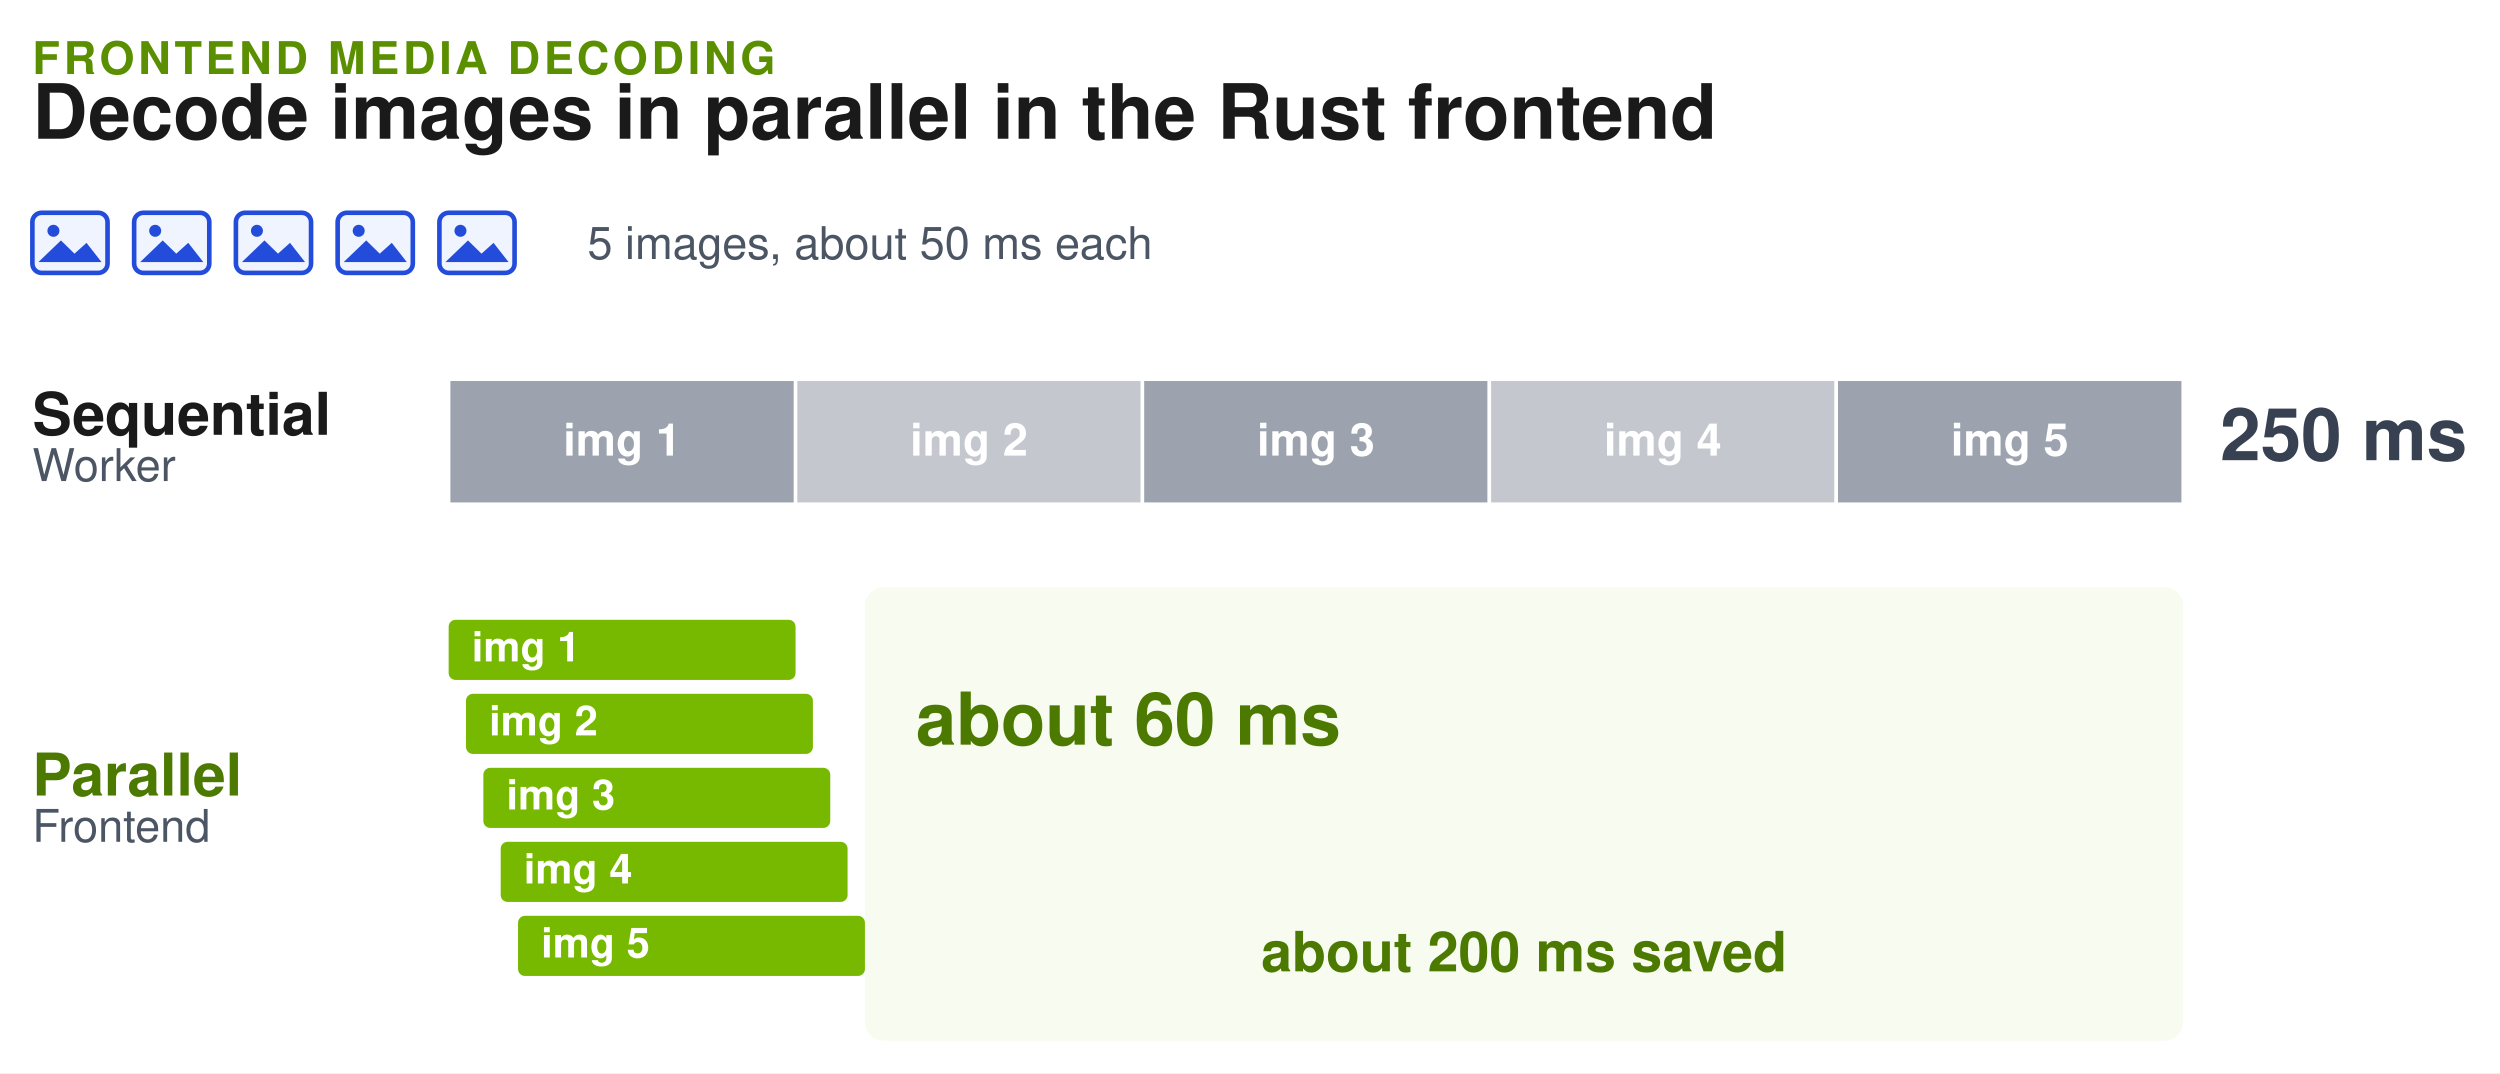
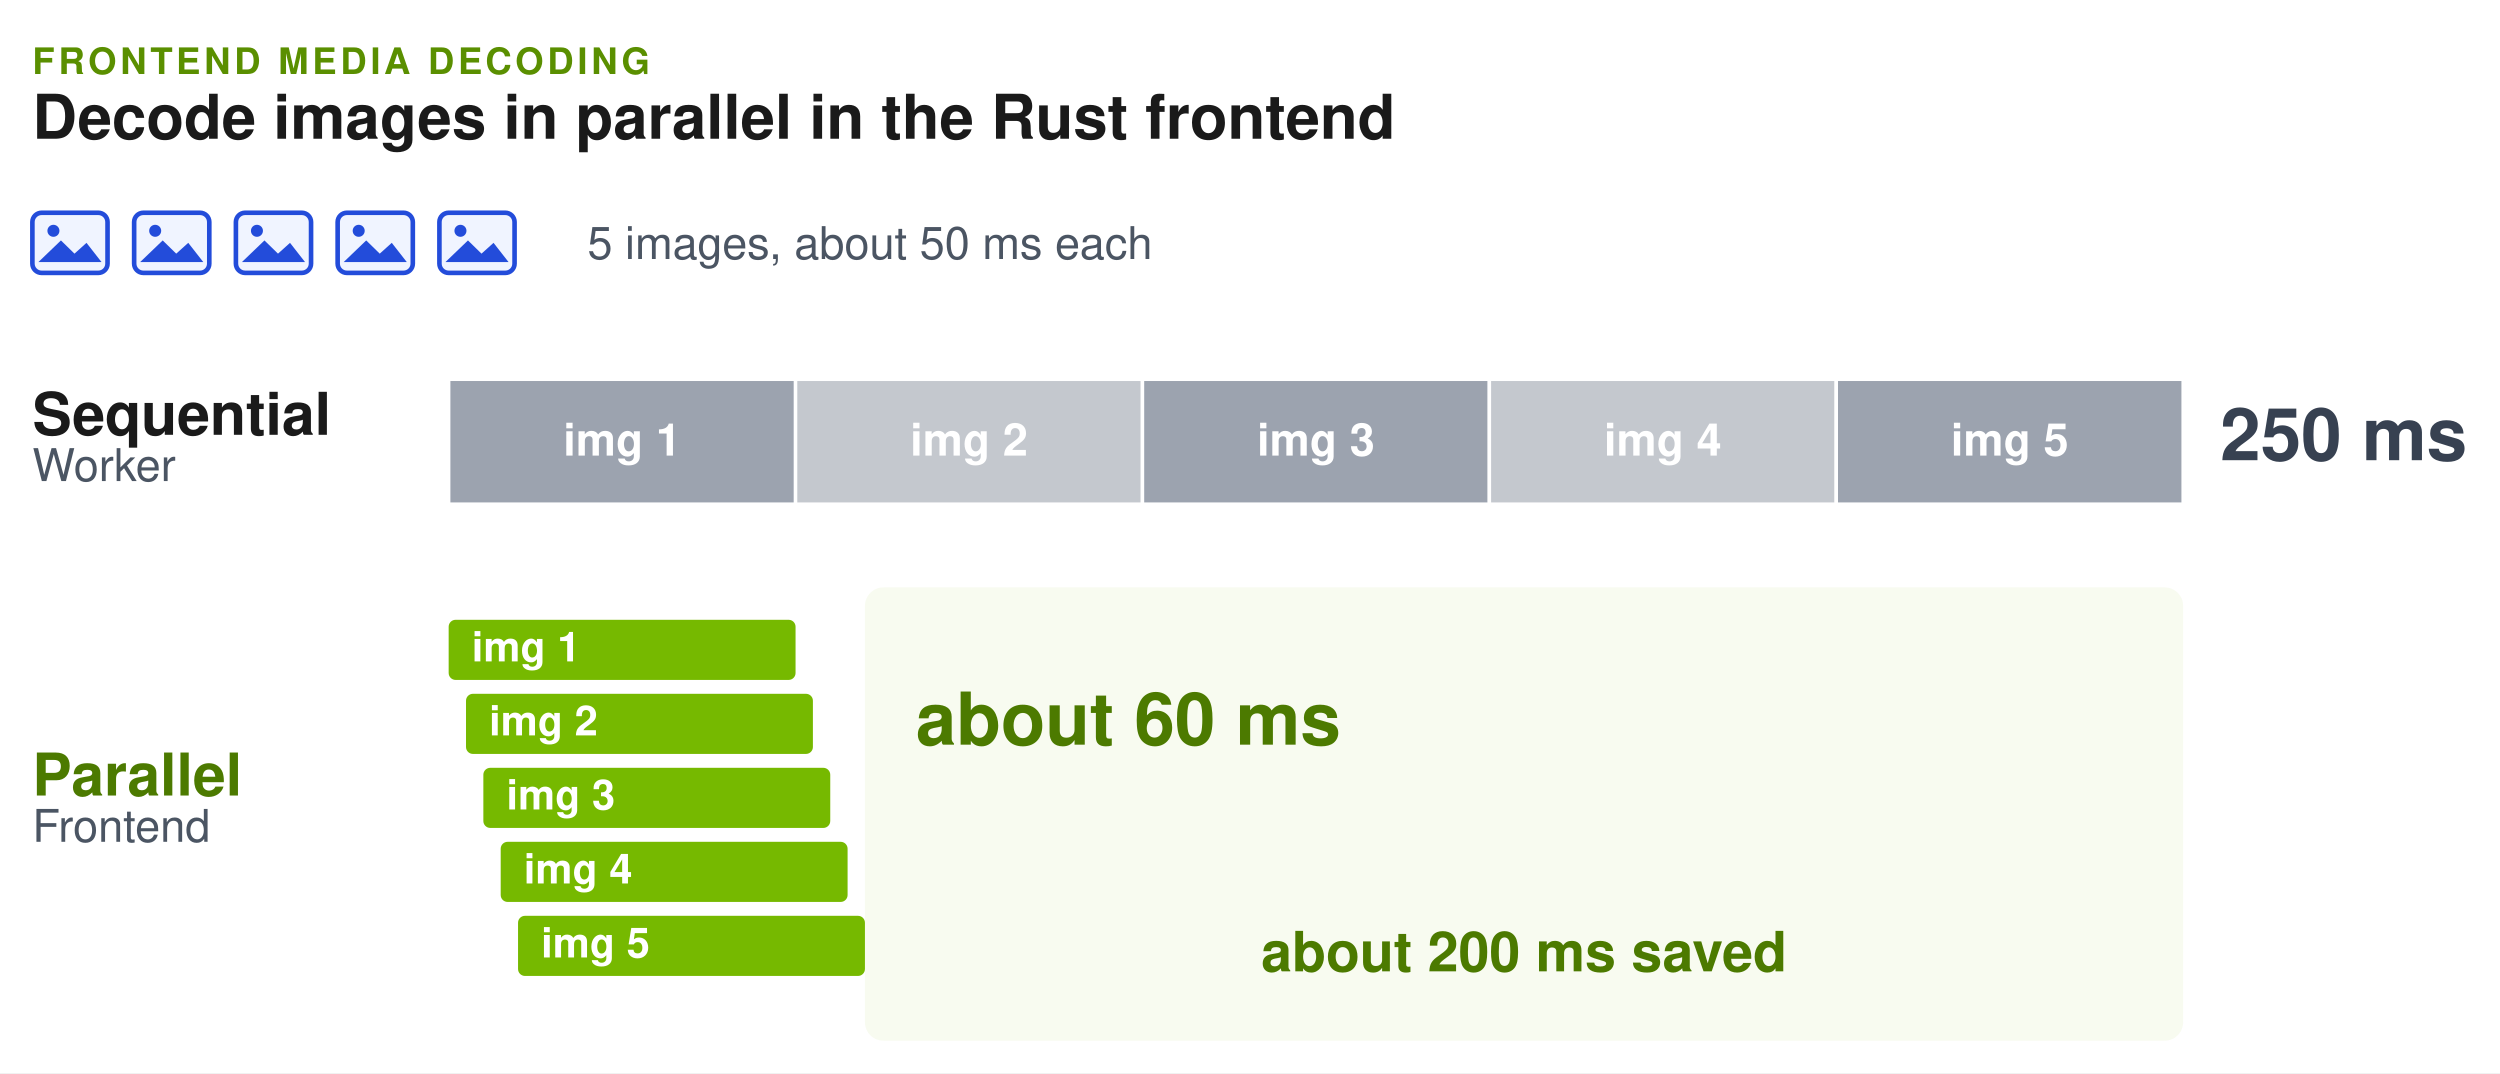
<svg xmlns="http://www.w3.org/2000/svg" width="1081" height="464" viewBox="36 8 1081 464" role="img" aria-labelledby="title desc" font-family="Helvetica, Arial, sans-serif">
  <defs>
    <marker id="arrow" viewBox="0 0 10 10" refX="8" refY="5" markerWidth="8" markerHeight="8" orient="auto">
      <path d="M0,0 L10,5 L0,10 z" fill="#234CDA" />
    </marker>
    <marker id="arrow-green" viewBox="0 0 10 10" refX="8" refY="5" markerWidth="8" markerHeight="8" orient="auto">
      <path d="M0,0 L10,5 L0,10 z" fill="#76B900" />
    </marker>
    <marker id="arrow-gray" viewBox="0 0 10 10" refX="8" refY="5" markerWidth="8" markerHeight="8" orient="auto">
      <path d="M0,0 L10,5 L0,10 z" fill="#9CA3AF" />
    </marker>
    <marker id="arrow-amber" viewBox="0 0 10 10" refX="8" refY="5" markerWidth="8" markerHeight="8" orient="auto">
      <path d="M0,0 L10,5 L0,10 z" fill="#D97706" />
    </marker>
    <marker id="arrow-green-start" viewBox="0 0 10 10" refX="8" refY="5" markerWidth="8" markerHeight="8" orient="auto-start-reverse">
      <path d="M0,0 L10,5 L0,10 z" fill="#76B900" />
    </marker>
  </defs>
  <rect x="36" y="8" width="1081" height="464" fill="#FFFFFF" />
-   <text x="50" y="40" font-size="19.5" font-weight="700" letter-spacing="1.6" fill="#5A8F00">FRONTEND MEDIA DECODING</text>
-   <text x="50" y="68" font-size="33.0" font-weight="700" fill="#1A1A1A">Decode images in parallel in the Rust frontend</text>
+   <text x="50" y="40" font-size="15.8" font-weight="700" letter-spacing="1.6" fill="#5A8F00">FRONTEND MEDIA DECODING</text>
+   <text x="50" y="68" font-size="26.7" font-weight="700" fill="#1A1A1A">Decode images in parallel in the Rust frontend</text>
  <rect x="50" y="100" width="32.5" height="26" rx="4" fill="#F0F4FF" stroke="#234CDA" stroke-width="2" />
  <circle cx="59.1" cy="107.8" r="2.6" fill="#234CDA" />
  <polygon points="52.6,121.32 62.35,111.96 68.2,117.68 73.4,113.0 79.9,121.32" fill="#234CDA" />
  <rect x="94" y="100" width="32.5" height="26" rx="4" fill="#F0F4FF" stroke="#234CDA" stroke-width="2" />
  <circle cx="103.1" cy="107.8" r="2.6" fill="#234CDA" />
  <polygon points="96.6,121.32 106.35,111.96 112.2,117.68 117.4,113.0 123.9,121.32" fill="#234CDA" />
  <rect x="138" y="100" width="32.5" height="26" rx="4" fill="#F0F4FF" stroke="#234CDA" stroke-width="2" />
  <circle cx="147.1" cy="107.8" r="2.6" fill="#234CDA" />
  <polygon points="140.6,121.32 150.35,111.96 156.2,117.68 161.4,113.0 167.9,121.32" fill="#234CDA" />
  <rect x="182" y="100" width="32.5" height="26" rx="4" fill="#F0F4FF" stroke="#234CDA" stroke-width="2" />
  <circle cx="191.1" cy="107.8" r="2.6" fill="#234CDA" />
  <polygon points="184.6,121.32 194.35,111.96 200.2,117.68 205.4,113.0 211.9,121.32" fill="#234CDA" />
  <rect x="226" y="100" width="32.5" height="26" rx="4" fill="#F0F4FF" stroke="#234CDA" stroke-width="2" />
  <circle cx="235.1" cy="107.8" r="2.6" fill="#234CDA" />
  <polygon points="228.6,121.32 238.35,111.96 244.2,117.68 249.4,113.0 255.9,121.32" fill="#234CDA" />
  <text x="290" y="120" font-size="19.5" fill="#4B5563">5 images, about 50 ms each</text>
  <text x="50" y="196" font-size="25.5" font-weight="700" fill="#1A1A1A">Sequential</text>
  <text x="50" y="216" font-size="19.5" fill="#4B5563">Worker</text>
  <rect x="230.0" y="172" width="150.0" height="54" fill="#9CA3AF" stroke="#FFFFFF" stroke-width="1.5" />
  <text x="305.0" y="205" font-size="19.5" font-weight="700" fill="#FFFFFF" text-anchor="middle">img 1</text>
  <rect x="380.0" y="172" width="150.0" height="54" fill="#C4C8CE" stroke="#FFFFFF" stroke-width="1.5" />
  <text x="455.0" y="205" font-size="19.5" font-weight="700" fill="#FFFFFF" text-anchor="middle">img 2</text>
  <rect x="530.0" y="172" width="150.0" height="54" fill="#9CA3AF" stroke="#FFFFFF" stroke-width="1.5" />
  <text x="605.0" y="205" font-size="19.5" font-weight="700" fill="#FFFFFF" text-anchor="middle">img 3</text>
  <rect x="680.0" y="172" width="150.0" height="54" fill="#C4C8CE" stroke="#FFFFFF" stroke-width="1.5" />
  <text x="755.0" y="205" font-size="19.5" font-weight="700" fill="#FFFFFF" text-anchor="middle">img 4</text>
  <rect x="830.0" y="172" width="150.0" height="54" fill="#9CA3AF" stroke="#FFFFFF" stroke-width="1.5" />
  <text x="905.0" y="205" font-size="19.5" font-weight="700" fill="#FFFFFF" text-anchor="middle">img 5</text>
  <text x="996.0" y="207" font-size="31.5" font-weight="700" fill="#374151">250 ms</text>
  <rect x="410.0" y="262" width="570.0" height="196" rx="8" fill="#F4F9E8" opacity="0.65" />
  <text x="50" y="352" font-size="25.5" font-weight="700" fill="#4C7A00">Parallel</text>
  <text x="50" y="372" font-size="19.5" fill="#4B5563">Frontend</text>
  <rect x="230.0" y="276" width="150.0" height="26" rx="3" fill="#76B900" />
  <text x="240.0" y="294" font-size="18.0" font-weight="700" fill="#FFFFFF">img 1</text>
  <rect x="237.5" y="308" width="150.0" height="26" rx="3" fill="#76B900" />
  <text x="247.5" y="326" font-size="18.0" font-weight="700" fill="#FFFFFF">img 2</text>
  <rect x="245.0" y="340" width="150.0" height="26" rx="3" fill="#76B900" />
  <text x="255.0" y="358" font-size="18.0" font-weight="700" fill="#FFFFFF">img 3</text>
  <rect x="252.5" y="372" width="150.0" height="26" rx="3" fill="#76B900" />
  <text x="262.5" y="390" font-size="18.0" font-weight="700" fill="#FFFFFF">img 4</text>
  <rect x="260.0" y="404" width="150.0" height="26" rx="3" fill="#76B900" />
  <text x="270.0" y="422" font-size="18.0" font-weight="700" fill="#FFFFFF">img 5</text>
  <text x="432.0" y="330" font-size="31.5" font-weight="700" fill="#4C7A00">about 60 ms</text>
  <text x="695.0" y="428" font-size="24.0" font-weight="700" fill="#4C7A00" text-anchor="middle">about 200 ms saved</text>
</svg>
